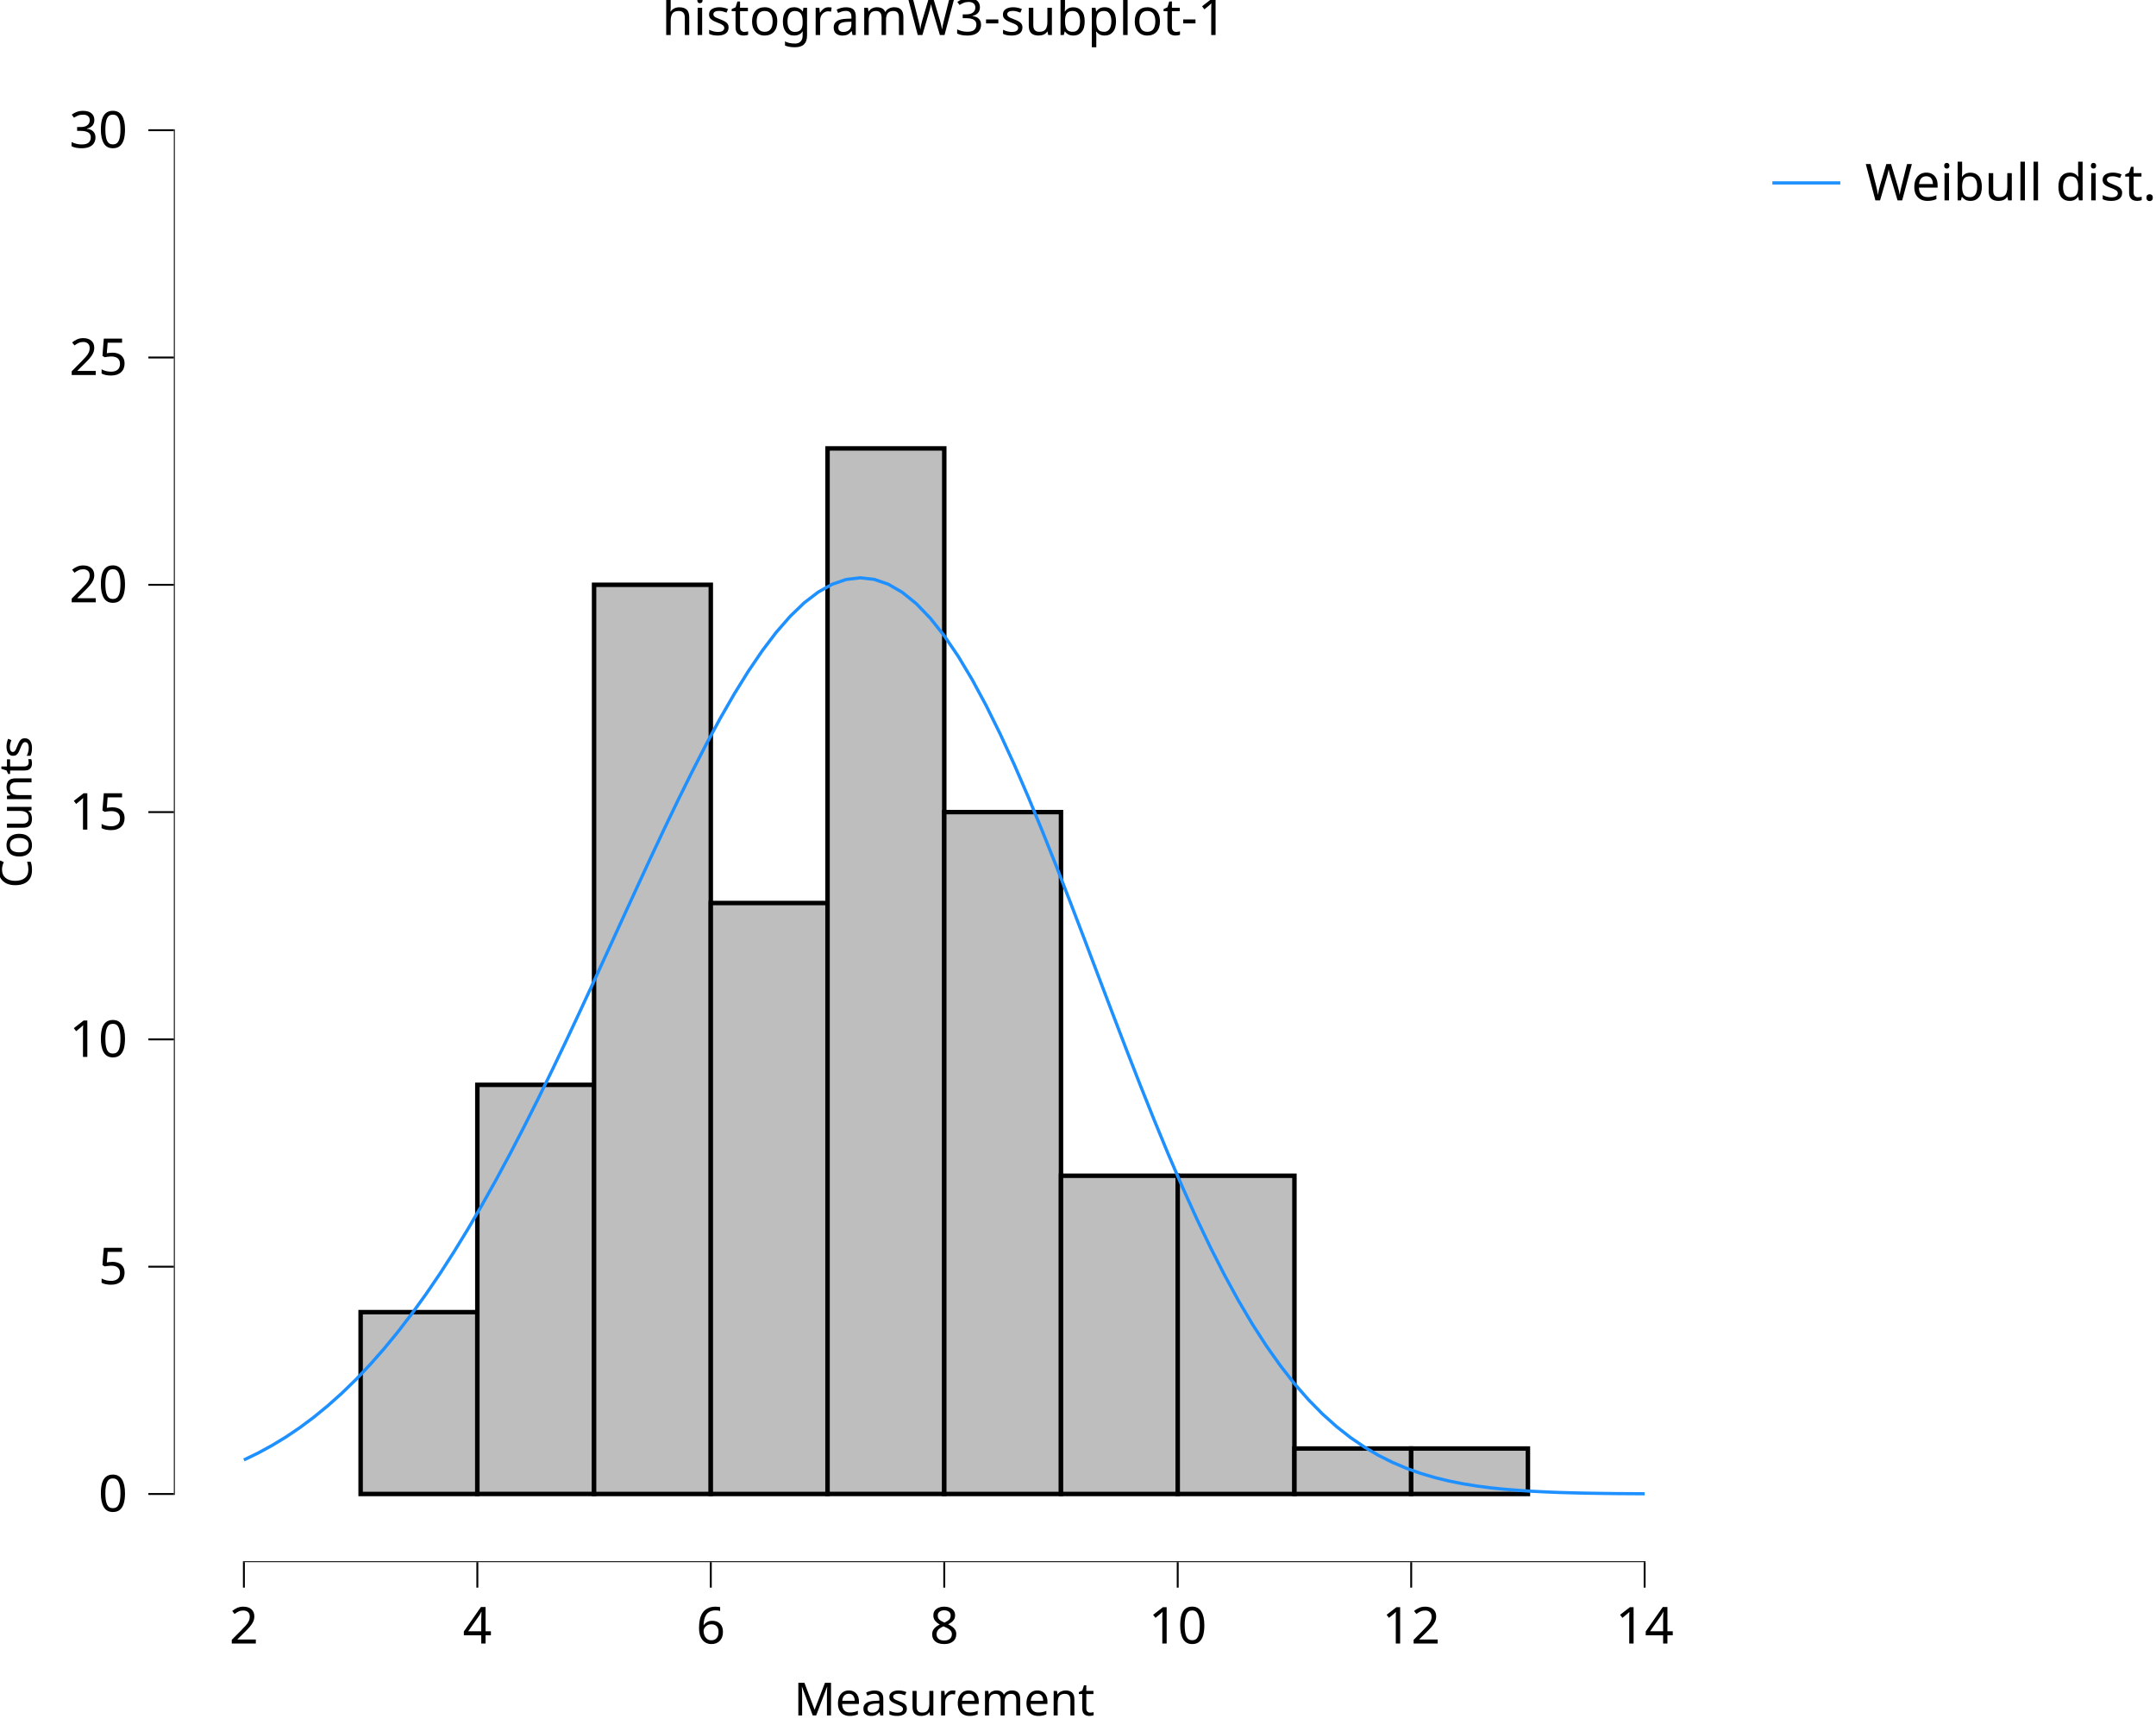
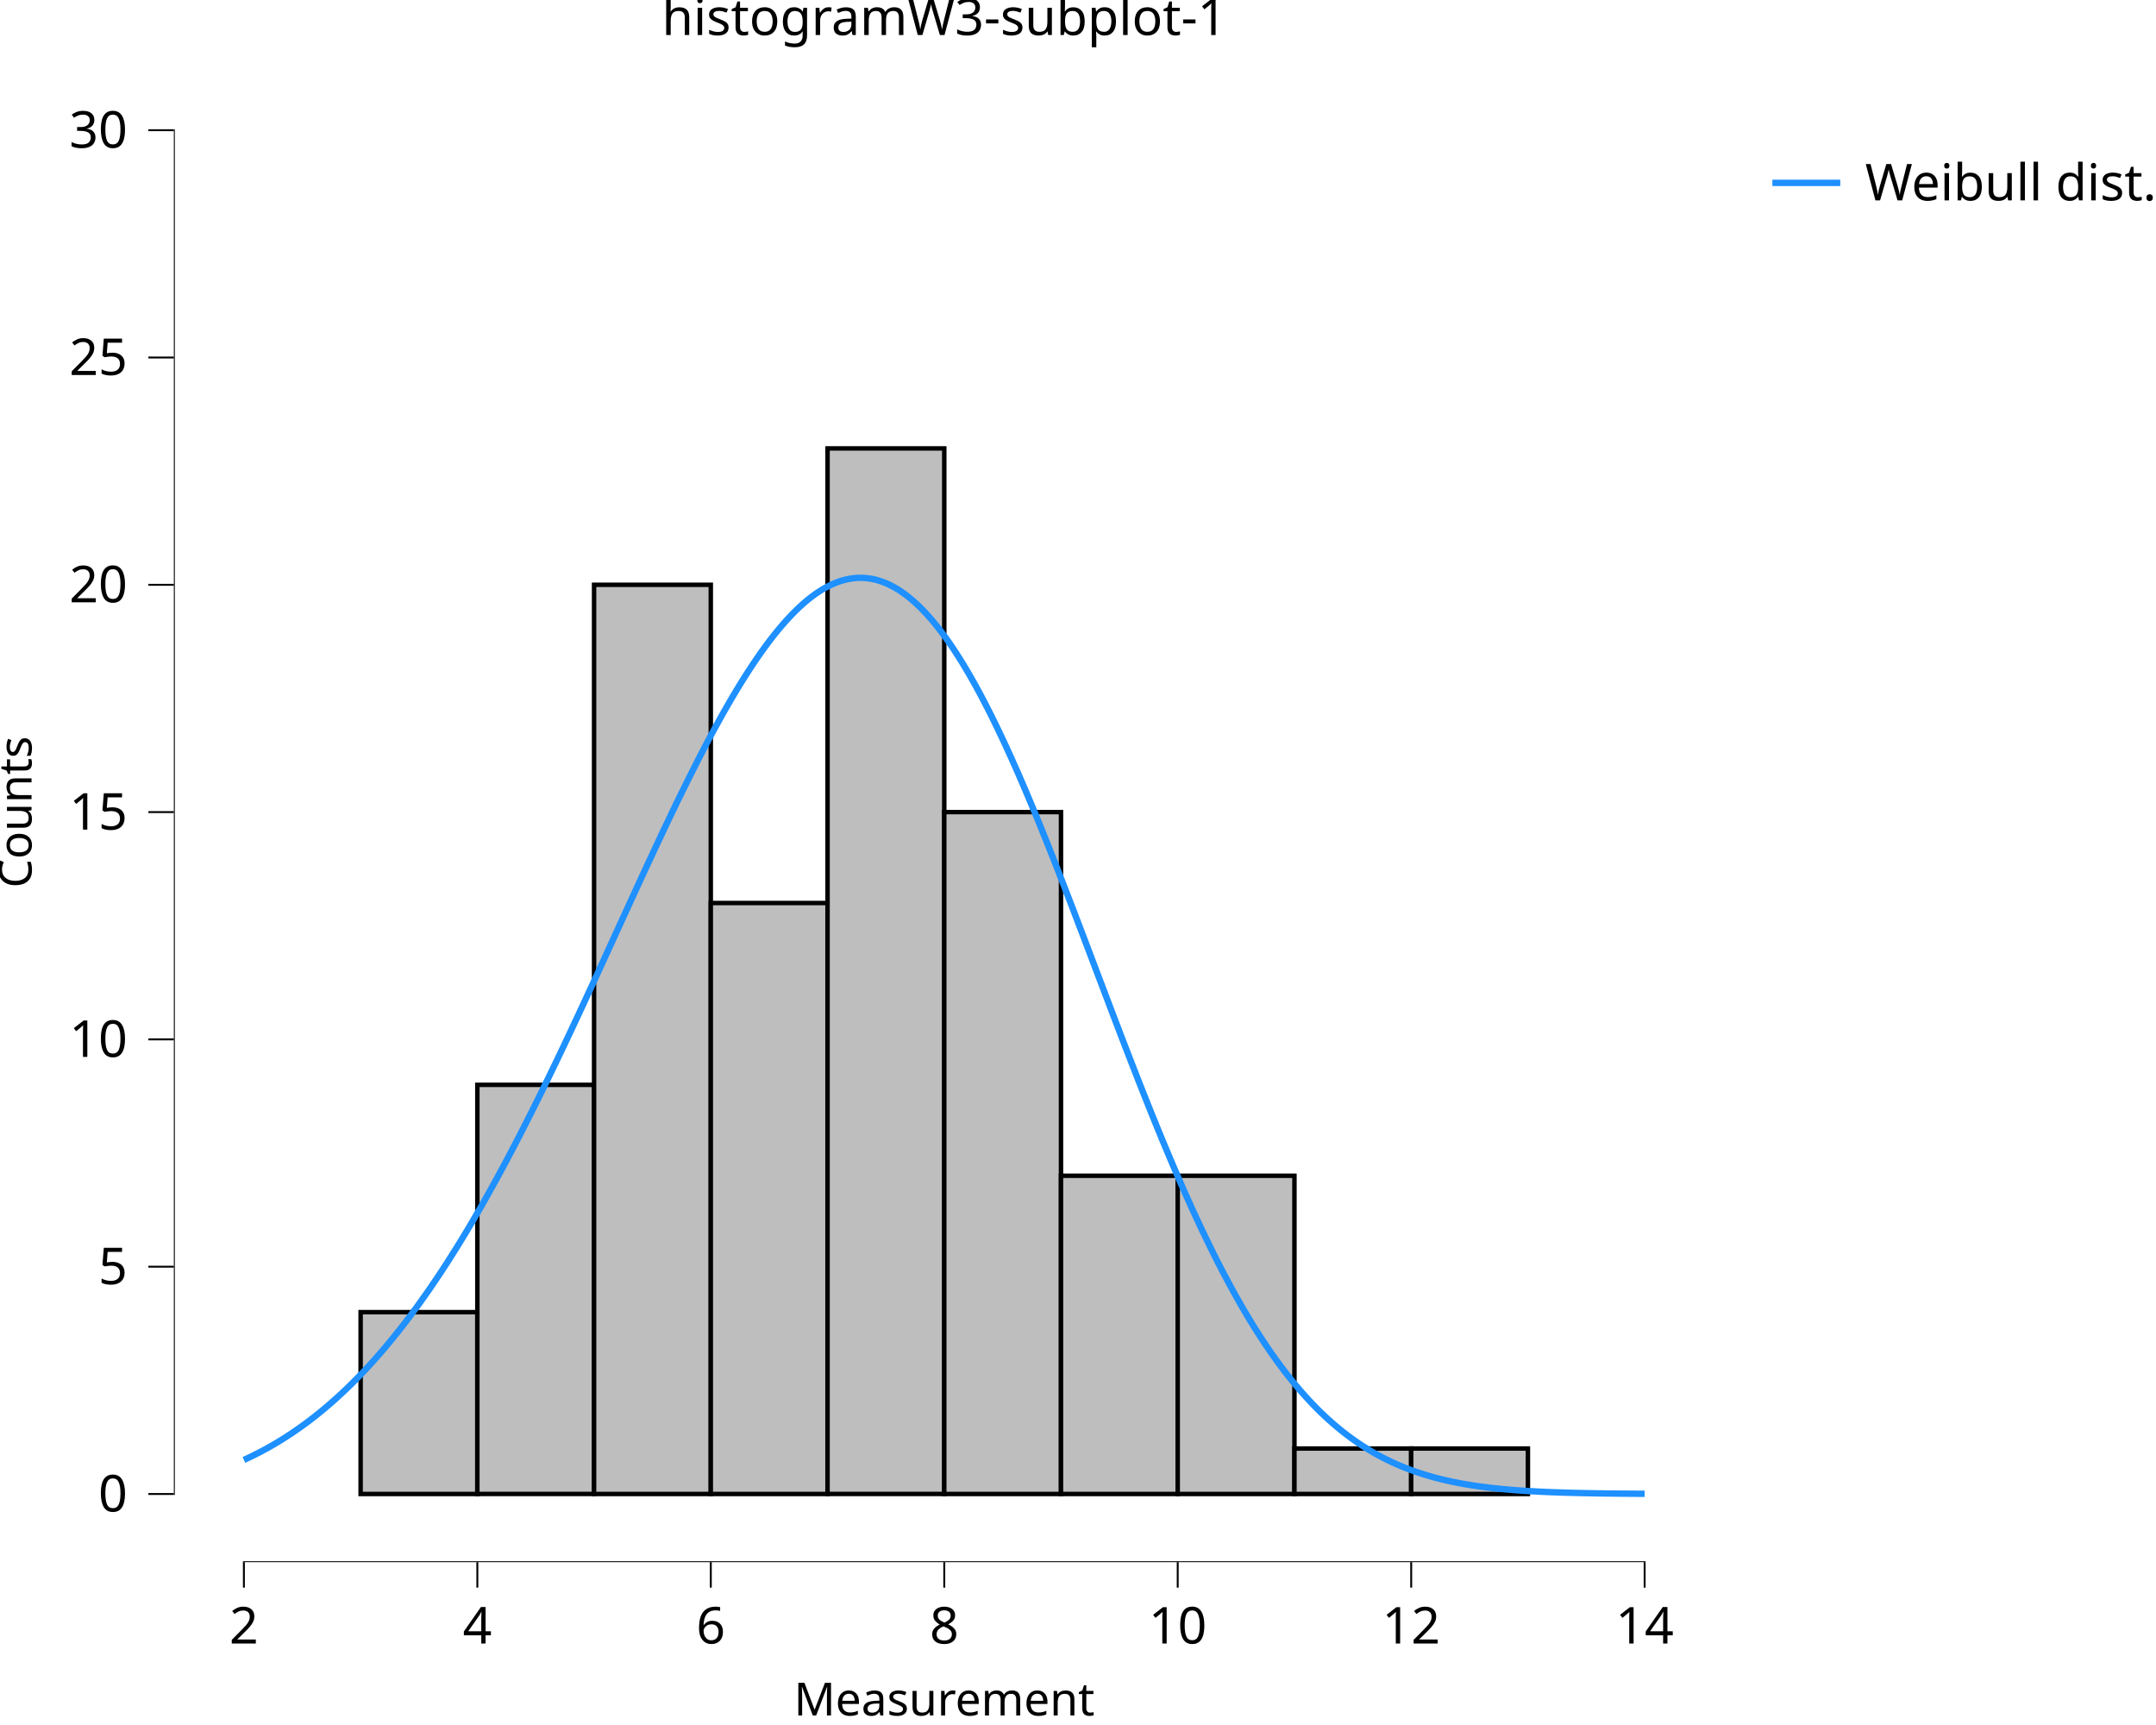
<svg xmlns="http://www.w3.org/2000/svg" class="svglite" data-engine-version="2.0" width="720.00pt" height="576.00pt" viewBox="0 0 720.00 576.00">
  <defs>
    <style type="text/css">
    .svglite line, .svglite polyline, .svglite polygon, .svglite path, .svglite rect, .svglite circle {
      fill: none;
      stroke: #000000;
      stroke-linecap: round;
      stroke-linejoin: round;
      stroke-miterlimit: 10.00;
    }
  </style>
  </defs>
  <rect width="100%" height="100%" style="stroke: none; fill: #FFFFFF;" />
  <defs>
    <clipPath id="cpMC4wMHw3MjAuMDB8MC4wMHw1NzYuMDA=">
      <rect x="0.00" y="0.00" width="720.00" height="576.00" />
    </clipPath>
  </defs>
  <g clip-path="url(#cpMC4wMHw3MjAuMDB8MC4wMHw1NzYuMDA=)">
    <rect x="0.00" y="0.00" width="720.00" height="576.00" style="stroke-width: 10.67; stroke: none;" />
  </g>
  <defs>
    <clipPath id="cpNTguMDZ8NTcyLjYyfDIwLjcxfDUyMS42Mw==">
      <rect x="58.06" y="20.71" width="514.56" height="500.92" />
    </clipPath>
  </defs>
  <g clip-path="url(#cpNTguMDZ8NTcyLjYyfDIwLjcxfDUyMS42Mw==)">
    <rect x="58.06" y="20.71" width="514.56" height="500.92" style="stroke-width: 10.67; stroke: none;" />
    <rect x="81.45" y="498.86" width="38.98" height="0.00" style="stroke-width: 1.49; stroke-linecap: butt; stroke-linejoin: miter; fill: #BEBEBE;" />
    <rect x="120.43" y="438.14" width="38.98" height="60.72" style="stroke-width: 1.49; stroke-linecap: butt; stroke-linejoin: miter; fill: #BEBEBE;" />
    <rect x="159.41" y="362.24" width="38.98" height="136.61" style="stroke-width: 1.49; stroke-linecap: butt; stroke-linejoin: miter; fill: #BEBEBE;" />
    <rect x="198.39" y="195.27" width="38.98" height="303.59" style="stroke-width: 1.49; stroke-linecap: butt; stroke-linejoin: miter; fill: #BEBEBE;" />
    <rect x="237.37" y="301.53" width="38.98" height="197.33" style="stroke-width: 1.49; stroke-linecap: butt; stroke-linejoin: miter; fill: #BEBEBE;" />
    <rect x="276.36" y="149.73" width="38.98" height="349.12" style="stroke-width: 1.49; stroke-linecap: butt; stroke-linejoin: miter; fill: #BEBEBE;" />
    <rect x="315.34" y="271.17" width="38.98" height="227.69" style="stroke-width: 1.49; stroke-linecap: butt; stroke-linejoin: miter; fill: #BEBEBE;" />
    <rect x="354.32" y="392.60" width="38.98" height="106.26" style="stroke-width: 1.49; stroke-linecap: butt; stroke-linejoin: miter; fill: #BEBEBE;" />
    <rect x="393.30" y="392.60" width="38.98" height="106.26" style="stroke-width: 1.49; stroke-linecap: butt; stroke-linejoin: miter; fill: #BEBEBE;" />
    <rect x="432.28" y="483.68" width="38.98" height="15.18" style="stroke-width: 1.49; stroke-linecap: butt; stroke-linejoin: miter; fill: #BEBEBE;" />
    <rect x="471.27" y="483.68" width="38.98" height="15.18" style="stroke-width: 1.49; stroke-linecap: butt; stroke-linejoin: miter; fill: #BEBEBE;" />
    <rect x="510.25" y="498.86" width="38.98" height="0.00" style="stroke-width: 1.49; stroke-linecap: butt; stroke-linejoin: miter; fill: #BEBEBE;" />
    <line x1="81.13" y1="521.63" x2="549.55" y2="521.63" style="stroke-width: 0.64; stroke-linecap: butt;" />
    <line x1="58.06" y1="499.18" x2="58.06" y2="43.16" style="stroke-width: 0.64; stroke-linecap: butt;" />
-     <polyline points="81.45,487.49 86.12,485.23 90.80,482.68 95.48,479.84 100.16,476.68 104.84,473.19 109.51,469.36 114.19,465.18 118.87,460.63 123.55,455.70 128.22,450.40 132.90,444.70 137.58,438.61 142.26,432.13 146.94,425.26 151.61,418.00 156.29,410.36 160.97,402.35 165.65,393.98 170.33,385.28 175.00,376.26 179.68,366.96 184.36,357.40 189.04,347.61 193.71,337.65 198.39,327.55 203.07,317.36 207.75,307.14 212.43,296.94 217.10,286.83 221.78,276.87 226.46,267.12 231.14,257.67 235.81,248.58 240.49,239.92 245.17,231.78 249.85,224.22 254.53,217.33 259.20,211.16 263.88,205.80 268.56,201.29 273.24,197.71 277.92,195.09 282.59,193.49 287.27,192.94 291.95,193.46 296.63,195.07 301.30,197.77 305.98,201.56 310.66,206.41 315.34,212.30 320.02,219.18 324.69,226.99 329.37,235.68 334.05,245.16 338.73,255.35 343.41,266.16 348.08,277.49 352.76,289.23 357.44,301.29 362.12,313.54 366.79,325.89 371.47,338.22 376.15,350.44 380.83,362.45 385.51,374.15 390.18,385.48 394.86,396.35 399.54,406.71 404.22,416.51 408.90,425.70 413.57,434.27 418.25,442.18 422.93,449.44 427.61,456.05 432.28,462.03 436.96,467.38 441.64,472.14 446.32,476.34 451.00,480.02 455.67,483.21 460.35,485.96 465.03,488.31 469.71,490.29 474.38,491.96 479.06,493.35 483.74,494.49 488.42,495.43 493.10,496.19 497.77,496.80 502.45,497.28 507.13,497.66 511.81,497.96 516.49,498.19 521.16,498.37 525.84,498.50 530.52,498.60 535.20,498.67 539.87,498.73 544.55,498.76 549.23,498.79 " style="stroke-width: 1.07; stroke: #1E90FF; stroke-linecap: butt;" />
+     <polyline points="81.45,487.49 82.36,487.07 83.28,486.64 84.19,486.20 85.11,485.74 86.02,485.28 86.94,484.81 87.85,484.32 88.77,483.83 89.69,483.32 90.60,482.80 91.52,482.27 92.43,481.73 93.35,481.18 94.26,480.61 95.18,480.03 96.09,479.44 97.01,478.84 97.92,478.23 98.84,477.60 99.75,476.97 100.67,476.31 101.59,475.65 102.50,474.98 103.42,474.29 104.33,473.58 105.25,472.87 106.16,472.14 107.08,471.40 107.99,470.65 108.91,469.88 109.82,469.10 110.74,468.30 111.66,467.49 112.57,466.67 113.49,465.83 114.40,464.98 115.32,464.12 116.23,463.24 117.15,462.35 118.06,461.44 118.98,460.52 119.89,459.58 120.81,458.63 121.73,457.67 122.64,456.69 123.56,455.69 124.47,454.69 125.39,453.66 126.30,452.62 127.22,451.57 128.13,450.50 129.05,449.42 129.96,448.32 130.88,447.21 131.79,446.08 132.71,444.94 133.63,443.79 134.54,442.61 135.46,441.43 136.37,440.22 137.29,439.01 138.20,437.77 139.12,436.53 140.03,435.26 140.95,433.98 141.86,432.69 142.78,431.38 143.70,430.06 144.61,428.72 145.53,427.37 146.44,426.00 147.36,424.62 148.27,423.22 149.19,421.81 150.10,420.38 151.02,418.94 151.93,417.49 152.85,416.01 153.77,414.53 154.68,413.03 155.60,411.52 156.51,409.99 157.43,408.45 158.34,406.89 159.26,405.32 160.17,403.73 161.09,402.14 162.00,400.53 162.92,398.90 163.83,397.26 164.75,395.61 165.67,393.95 166.58,392.27 167.50,390.58 168.41,388.88 169.33,387.16 170.24,385.43 171.16,383.69 172.07,381.94 172.99,380.18 173.90,378.40 174.82,376.62 175.74,374.82 176.65,373.01 177.57,371.20 178.48,369.37 179.40,367.53 180.31,365.68 181.23,363.82 182.14,361.95 183.06,360.08 183.97,358.19 184.89,356.30 185.81,354.39 186.72,352.48 187.64,350.56 188.55,348.64 189.47,346.70 190.38,344.76 191.30,342.82 192.21,340.86 193.13,338.91 194.04,336.94 194.96,334.97 195.87,333.00 196.79,331.02 197.71,329.04 198.62,327.05 199.54,325.06 200.45,323.07 201.37,321.08 202.28,319.08 203.20,317.08 204.11,315.08 205.03,313.08 205.94,311.08 206.86,309.08 207.78,307.08 208.69,305.08 209.61,303.08 210.52,301.09 211.44,299.09 212.35,297.10 213.27,295.11 214.18,293.13 215.10,291.15 216.01,289.17 216.93,287.20 217.85,285.24 218.76,283.28 219.68,281.33 220.59,279.38 221.51,277.44 222.42,275.52 223.34,273.60 224.25,271.68 225.17,269.78 226.08,267.89 227.00,266.01 227.91,264.15 228.83,262.29 229.75,260.44 230.66,258.61 231.58,256.80 232.49,254.99 233.41,253.20 234.32,251.43 235.24,249.67 236.15,247.93 237.07,246.21 237.98,244.50 238.90,242.81 239.82,241.15 240.73,239.49 241.65,237.86 242.56,236.25 243.48,234.66 244.39,233.10 245.31,231.55 246.22,230.03 247.14,228.53 248.05,227.05 248.97,225.60 249.89,224.17 250.80,222.77 251.72,221.39 252.63,220.04 253.55,218.72 254.46,217.42 255.38,216.15 256.29,214.91 257.21,213.70 258.12,212.52 259.04,211.37 259.95,210.25 260.87,209.16 261.79,208.10 262.70,207.07 263.62,206.08 264.53,205.12 265.45,204.19 266.36,203.30 267.28,202.44 268.19,201.61 269.11,200.82 270.02,200.07 270.94,199.35 271.86,198.67 272.77,198.02 273.69,197.42 274.60,196.84 275.52,196.31 276.43,195.82 277.35,195.36 278.26,194.94 279.18,194.56 280.09,194.22 281.01,193.92 281.93,193.66 282.84,193.44 283.76,193.26 284.67,193.12 285.59,193.02 286.50,192.96 287.42,192.94 288.33,192.96 289.25,193.03 290.16,193.14 291.08,193.28 291.99,193.47 292.91,193.70 293.83,193.98 294.74,194.29 295.66,194.65 296.57,195.05 297.49,195.49 298.40,195.97 299.32,196.49 300.23,197.06 301.15,197.67 302.06,198.32 302.98,199.01 303.90,199.74 304.81,200.51 305.73,201.33 306.64,202.18 307.56,203.08 308.47,204.01 309.39,204.99 310.30,206.01 311.22,207.06 312.13,208.16 313.05,209.29 313.97,210.47 314.88,211.68 315.80,212.93 316.71,214.22 317.63,215.54 318.54,216.91 319.46,218.31 320.37,219.74 321.29,221.21 322.20,222.72 323.12,224.26 324.03,225.84 324.95,227.45 325.87,229.09 326.78,230.76 327.70,232.47 328.61,234.21 329.53,235.98 330.44,237.78 331.36,239.61 332.27,241.47 333.19,243.36 334.10,245.27 335.02,247.22 335.94,249.19 336.85,251.18 337.77,253.20 338.68,255.25 339.60,257.31 340.51,259.41 341.43,261.52 342.34,263.66 343.26,265.81 344.17,267.99 345.09,270.18 346.01,272.40 346.92,274.63 347.84,276.88 348.75,279.14 349.67,281.42 350.58,283.72 351.50,286.03 352.41,288.35 353.33,290.68 354.24,293.03 355.16,295.38 356.07,297.75 356.99,300.12 357.91,302.50 358.82,304.89 359.74,307.29 360.65,309.69 361.57,312.09 362.48,314.50 363.40,316.92 364.31,319.33 365.23,321.75 366.14,324.17 367.06,326.59 367.98,329.01 368.89,331.42 369.81,333.83 370.72,336.25 371.64,338.65 372.55,341.05 373.47,343.45 374.38,345.84 375.30,348.23 376.21,350.60 377.13,352.97 378.05,355.33 378.96,357.68 379.88,360.02 380.79,362.35 381.71,364.67 382.62,366.98 383.54,369.27 384.45,371.55 385.37,373.81 386.28,376.07 387.20,378.30 388.11,380.52 389.03,382.73 389.95,384.91 390.86,387.08 391.78,389.24 392.69,391.37 393.61,393.49 394.52,395.58 395.44,397.66 396.35,399.72 397.27,401.75 398.18,403.77 399.10,405.76 400.02,407.74 400.93,409.69 401.85,411.62 402.76,413.52 403.68,415.41 404.59,417.27 405.51,419.11 406.42,420.92 407.34,422.71 408.25,424.48 409.17,426.22 410.09,427.94 411.00,429.64 411.92,431.31 412.83,432.95 413.75,434.57 414.66,436.17 415.58,437.74 416.49,439.28 417.41,440.81 418.32,442.30 419.24,443.77 420.15,445.22 421.07,446.64 421.99,448.03 422.90,449.40 423.82,450.75 424.73,452.07 425.65,453.36 426.56,454.64 427.48,455.88 428.39,457.10 429.31,458.30 430.22,459.47 431.14,460.62 432.06,461.75 432.97,462.85 433.89,463.93 434.80,464.98 435.72,466.01 436.63,467.02 437.55,468.01 438.46,468.97 439.38,469.91 440.29,470.83 441.21,471.73 442.13,472.60 443.04,473.46 443.96,474.29 444.87,475.10 445.79,475.89 446.70,476.66 447.62,477.41 448.53,478.15 449.45,478.86 450.36,479.55 451.28,480.23 452.19,480.88 453.11,481.52 454.03,482.14 454.94,482.74 455.86,483.33 456.77,483.89 457.69,484.45 458.60,484.98 459.52,485.50 460.43,486.00 461.35,486.49 462.26,486.97 463.18,487.42 464.10,487.87 465.01,488.30 465.93,488.71 466.84,489.12 467.76,489.51 468.67,489.88 469.59,490.25 470.50,490.60 471.42,490.94 472.33,491.27 473.25,491.58 474.17,491.89 475.08,492.18 476.00,492.47 476.91,492.74 477.83,493.01 478.74,493.26 479.66,493.51 480.57,493.74 481.49,493.97 482.40,494.19 483.32,494.40 484.23,494.60 485.15,494.80 486.07,494.98 486.98,495.16 487.90,495.34 488.81,495.50 489.73,495.66 490.64,495.81 491.56,495.96 492.47,496.10 493.39,496.23 494.30,496.36 495.22,496.48 496.14,496.60 497.05,496.71 497.97,496.82 498.88,496.92 499.80,497.02 500.71,497.11 501.63,497.20 502.54,497.29 503.46,497.37 504.37,497.45 505.29,497.52 506.21,497.59 507.12,497.66 508.04,497.73 508.95,497.79 509.87,497.85 510.78,497.90 511.70,497.95 512.61,498.00 513.53,498.05 514.44,498.10 515.36,498.14 516.27,498.18 517.19,498.22 518.11,498.26 519.02,498.29 519.94,498.32 520.85,498.35 521.77,498.38 522.68,498.41 523.60,498.44 524.51,498.46 525.43,498.49 526.34,498.51 527.26,498.53 528.18,498.55 529.09,498.57 530.01,498.59 530.92,498.60 531.84,498.62 532.75,498.64 533.67,498.65 534.58,498.66 535.50,498.68 536.41,498.69 537.33,498.70 538.25,498.71 539.16,498.72 540.08,498.73 540.99,498.74 541.91,498.74 542.82,498.75 543.74,498.76 544.65,498.77 545.57,498.77 546.48,498.78 547.40,498.78 548.31,498.79 549.23,498.79 " style="stroke-width: 2.13; stroke: #1E90FF; stroke-linecap: butt;" />
    <rect x="58.06" y="20.71" width="514.56" height="500.92" style="stroke-width: 0.00; stroke: none;" />
  </g>
  <g clip-path="url(#cpMC4wMHw3MjAuMDB8MC4wMHw1NzYuMDA=)">
    <polyline points="58.06,521.63 58.06,20.71 " style="stroke-width: 0.00; stroke: none; stroke-linecap: butt;" />
    <text x="42.58" y="504.71" text-anchor="end" style="font-size: 17.00px; font-family: sans;" textLength="9.46px" lengthAdjust="spacingAndGlyphs">0</text>
    <text x="42.58" y="428.81" text-anchor="end" style="font-size: 17.00px; font-family: sans;" textLength="9.46px" lengthAdjust="spacingAndGlyphs">5</text>
    <text x="42.58" y="352.91" text-anchor="end" style="font-size: 17.00px; font-family: sans;" textLength="18.91px" lengthAdjust="spacingAndGlyphs">10</text>
    <text x="42.58" y="277.02" text-anchor="end" style="font-size: 17.00px; font-family: sans;" textLength="18.91px" lengthAdjust="spacingAndGlyphs">15</text>
    <text x="42.58" y="201.12" text-anchor="end" style="font-size: 17.00px; font-family: sans;" textLength="18.91px" lengthAdjust="spacingAndGlyphs">20</text>
    <text x="42.58" y="125.22" text-anchor="end" style="font-size: 17.00px; font-family: sans;" textLength="18.91px" lengthAdjust="spacingAndGlyphs">25</text>
    <text x="42.58" y="49.33" text-anchor="end" style="font-size: 17.00px; font-family: sans;" textLength="18.91px" lengthAdjust="spacingAndGlyphs">30</text>
    <polyline points="49.55,498.86 58.06,498.86 " style="stroke-width: 0.64; stroke-linecap: butt;" />
    <polyline points="49.55,422.96 58.06,422.96 " style="stroke-width: 0.64; stroke-linecap: butt;" />
    <polyline points="49.55,347.06 58.06,347.06 " style="stroke-width: 0.64; stroke-linecap: butt;" />
    <polyline points="49.55,271.17 58.06,271.17 " style="stroke-width: 0.64; stroke-linecap: butt;" />
    <polyline points="49.55,195.27 58.06,195.27 " style="stroke-width: 0.64; stroke-linecap: butt;" />
    <polyline points="49.55,119.37 58.06,119.37 " style="stroke-width: 0.64; stroke-linecap: butt;" />
    <polyline points="49.55,43.48 58.06,43.48 " style="stroke-width: 0.64; stroke-linecap: butt;" />
    <polyline points="58.06,521.63 572.62,521.63 " style="stroke-width: 0.00; stroke: none; stroke-linecap: butt;" />
    <polyline points="81.45,530.13 81.45,521.63 " style="stroke-width: 0.64; stroke-linecap: butt;" />
    <polyline points="159.41,530.13 159.41,521.63 " style="stroke-width: 0.64; stroke-linecap: butt;" />
    <polyline points="237.37,530.13 237.37,521.63 " style="stroke-width: 0.64; stroke-linecap: butt;" />
    <polyline points="315.34,530.13 315.34,521.63 " style="stroke-width: 0.64; stroke-linecap: butt;" />
    <polyline points="393.30,530.13 393.30,521.63 " style="stroke-width: 0.64; stroke-linecap: butt;" />
    <polyline points="471.27,530.13 471.27,521.63 " style="stroke-width: 0.64; stroke-linecap: butt;" />
    <polyline points="549.23,530.13 549.23,521.63 " style="stroke-width: 0.64; stroke-linecap: butt;" />
    <text x="81.45" y="548.80" text-anchor="middle" style="font-size: 17.00px; font-family: sans;" textLength="9.46px" lengthAdjust="spacingAndGlyphs">2</text>
    <text x="159.41" y="548.80" text-anchor="middle" style="font-size: 17.00px; font-family: sans;" textLength="9.46px" lengthAdjust="spacingAndGlyphs">4</text>
    <text x="237.37" y="548.80" text-anchor="middle" style="font-size: 17.00px; font-family: sans;" textLength="9.46px" lengthAdjust="spacingAndGlyphs">6</text>
    <text x="315.34" y="548.80" text-anchor="middle" style="font-size: 17.00px; font-family: sans;" textLength="9.46px" lengthAdjust="spacingAndGlyphs">8</text>
    <text x="393.30" y="548.80" text-anchor="middle" style="font-size: 17.00px; font-family: sans;" textLength="18.91px" lengthAdjust="spacingAndGlyphs">10</text>
    <text x="471.27" y="548.80" text-anchor="middle" style="font-size: 17.00px; font-family: sans;" textLength="18.91px" lengthAdjust="spacingAndGlyphs">12</text>
    <text x="549.23" y="548.80" text-anchor="middle" style="font-size: 17.00px; font-family: sans;" textLength="18.91px" lengthAdjust="spacingAndGlyphs">14</text>
    <text x="315.34" y="572.82" text-anchor="middle" style="font-size: 15.30px; font-family: sans;" textLength="93.56px" lengthAdjust="spacingAndGlyphs">Measurement</text>
    <text transform="translate(10.53,271.17) rotate(-90)" text-anchor="middle" style="font-size: 15.30px; font-family: sans;" textLength="48.49px" lengthAdjust="spacingAndGlyphs">Counts</text>
    <rect x="583.58" y="20.71" width="136.42" height="60.01" style="stroke-width: 0.75; stroke: none;" />
    <rect x="583.58" y="20.71" width="136.42" height="60.01" style="stroke-width: 10.67; stroke: none;" />
    <rect x="589.06" y="46.90" width="28.35" height="28.35" style="stroke-width: 10.67; stroke: none;" />
-     <line x1="591.89" y1="61.07" x2="614.57" y2="61.07" style="stroke-width: 1.07; stroke: #1E90FF; stroke-linecap: butt;" />
+     <line x1="591.89" y1="61.07" x2="614.57" y2="61.07" style="stroke-width: 2.13; stroke: #1E90FF; stroke-linecap: butt;" />
    <text x="622.88" y="66.92" style="font-size: 17.00px; font-family: sans;" textLength="91.64px" lengthAdjust="spacingAndGlyphs">Weibull dist.</text>
    <text x="315.34" y="11.70" text-anchor="middle" style="font-size: 17.00px; font-family: sans;" textLength="175.76px" lengthAdjust="spacingAndGlyphs">histogramW3-subplot-1</text>
  </g>
</svg>
